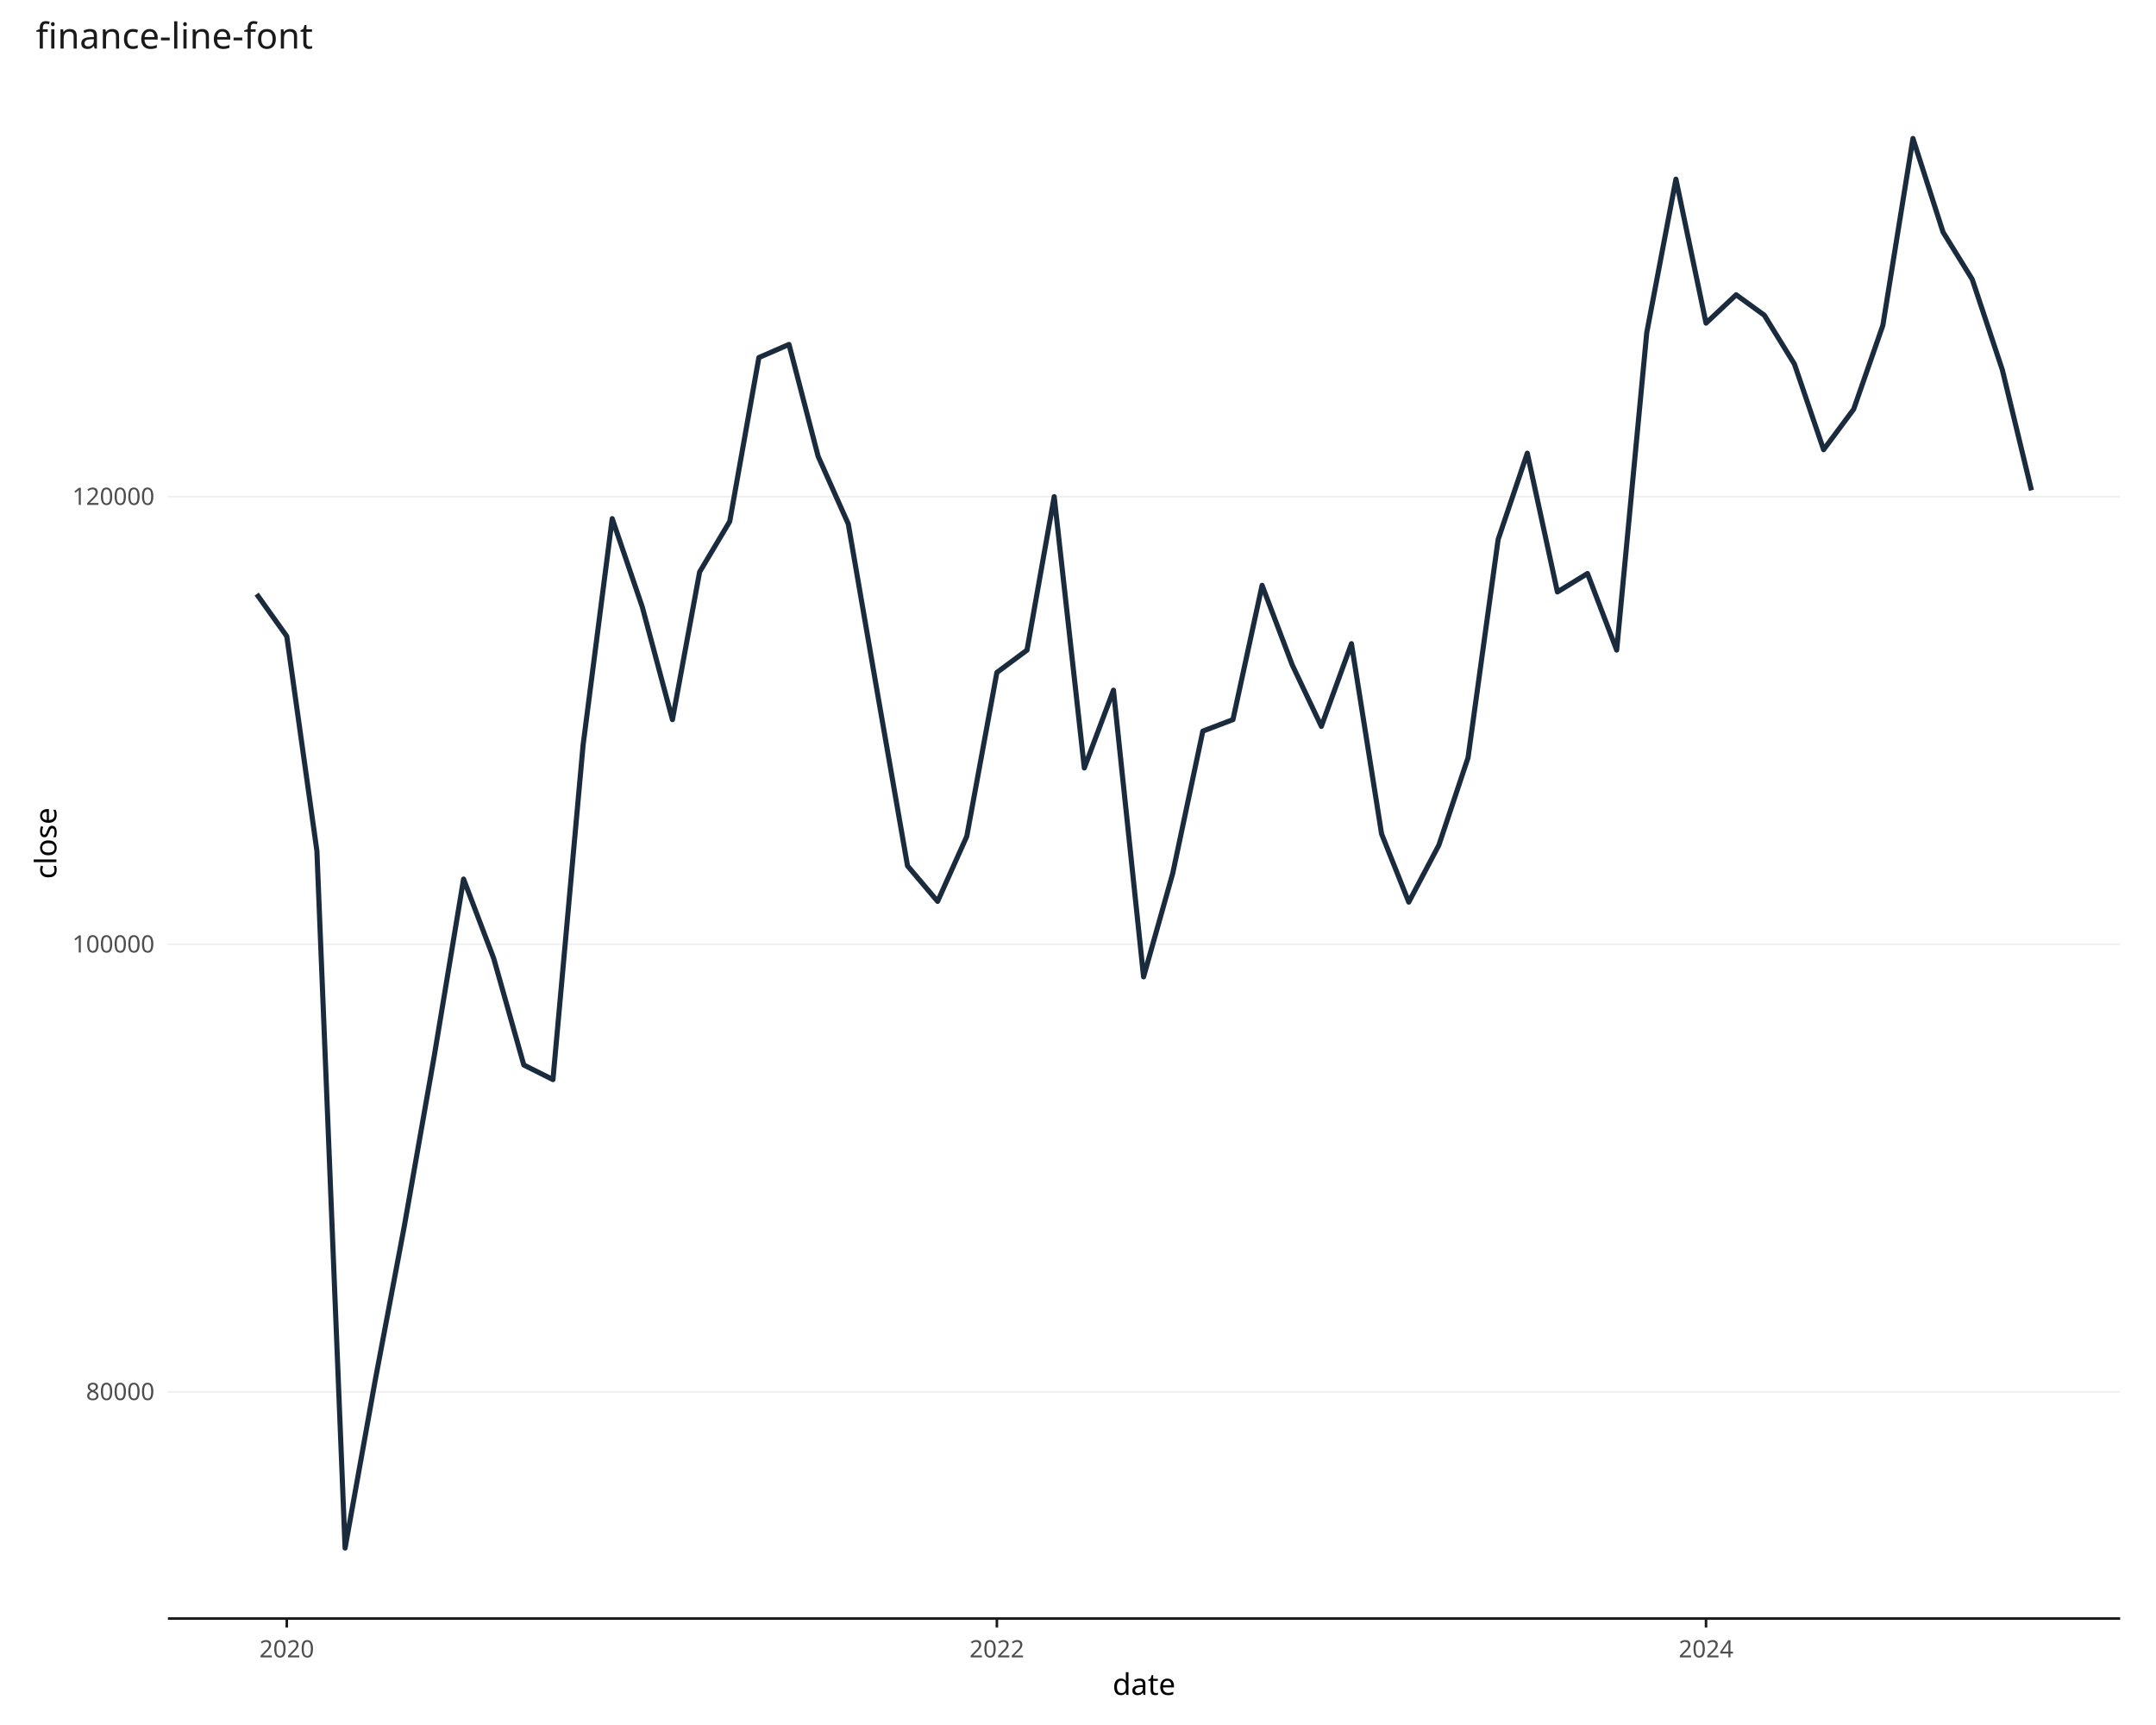
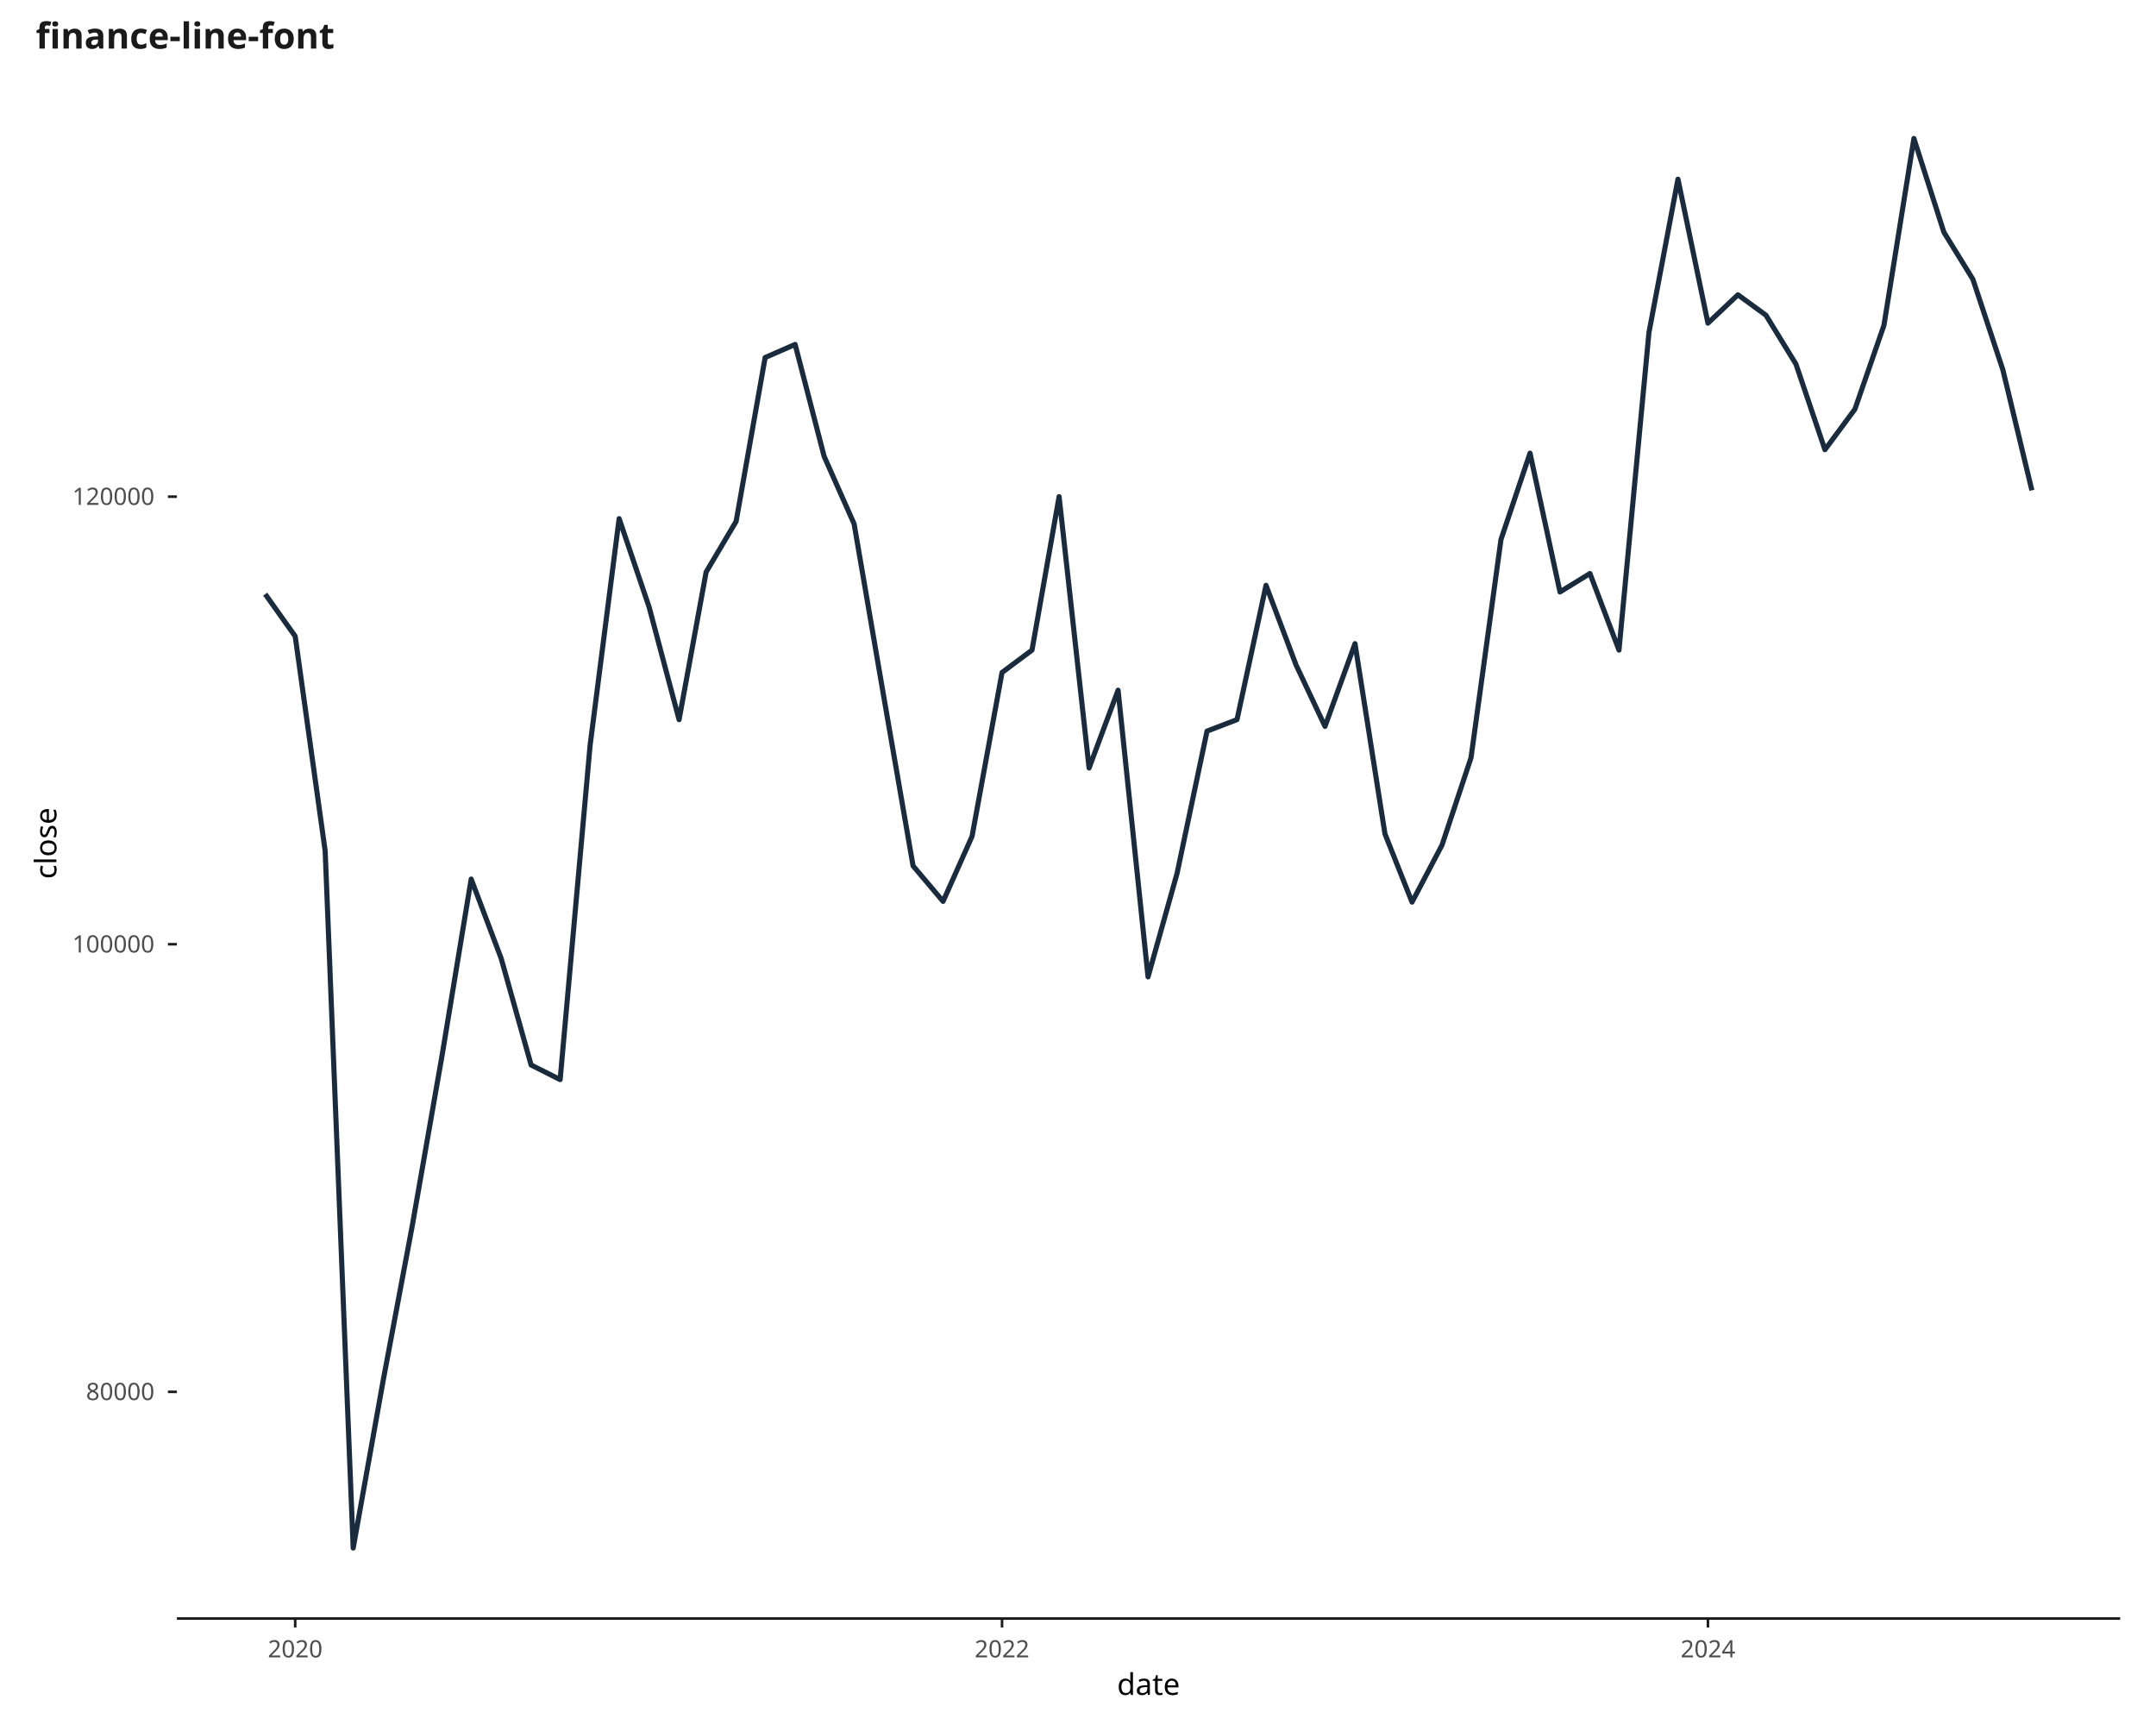
<svg xmlns="http://www.w3.org/2000/svg" class="svglite" data-engine-version="2.0" width="720.00pt" height="576.00pt" viewBox="0 0 720.00 576.00">
  <defs>
    <style type="text/css">
    .svglite line, .svglite polyline, .svglite polygon, .svglite path, .svglite rect, .svglite circle {
      fill: none;
      stroke: #000000;
      stroke-linecap: round;
      stroke-linejoin: round;
      stroke-miterlimit: 10.00;
    }
  </style>
  </defs>
  <rect width="100%" height="100%" style="stroke: none; fill: #FFFFFF;" />
  <defs>
    <clipPath id="cpMC4wMHw3MjAuMDB8MC4wMHw1NzYuMDA=">
      <rect x="0.00" y="0.00" width="720.00" height="576.00" />
    </clipPath>
  </defs>
  <g clip-path="url(#cpMC4wMHw3MjAuMDB8MC4wMHw1NzYuMDA=)">
    <rect x="0.00" y="0.00" width="720.00" height="576.00" style="stroke-width: 1.07; stroke: none; fill: #FFFFFF;" />
  </g>
  <defs>
-     <clipPath id="cpNTYuMDh8NzA4LjA0fDIyLjcwfDU0MC40NQ==">
-       <rect x="56.08" y="22.70" width="651.97" height="517.74" />
+     <clipPath id="cpNTkuMDd8NzA4LjA0fDIyLjcwfDU0MC40NQ==">
+       <rect x="59.07" y="22.70" width="648.98" height="517.74" />
    </clipPath>
  </defs>
-   <g clip-path="url(#cpNTYuMDh8NzA4LjA0fDIyLjcwfDU0MC40NQ==)">
-     <polyline points="56.08,464.75 708.04,464.75 " style="stroke-width: 0.53; stroke: #EEEEEE; stroke-linecap: butt;" />
-     <polyline points="56.08,315.29 708.04,315.29 " style="stroke-width: 0.53; stroke: #EEEEEE; stroke-linecap: butt;" />
-     <polyline points="56.08,165.84 708.04,165.84 " style="stroke-width: 0.53; stroke: #EEEEEE; stroke-linecap: butt;" />
-     <polyline points="85.71,198.38 95.77,212.46 105.83,284.12 115.24,516.91 125.29,460.97 135.02,409.43 145.08,352.24 154.81,293.53 164.87,320.01 174.93,355.62 184.66,360.49 194.72,248.83 204.45,173.18 214.50,202.70 224.56,240.30 233.64,190.99 243.70,174.10 253.43,119.39 263.49,115.01 273.22,152.38 283.28,174.94 293.34,233.25 303.07,289.13 313.12,300.98 322.86,279.26 332.91,224.55 342.97,217.08 352.05,165.84 362.11,256.44 371.84,230.47 381.90,326.19 391.63,291.64 401.69,244.13 411.75,240.29 421.48,195.45 431.53,221.99 441.27,242.55 451.32,214.93 461.38,278.44 470.46,301.23 480.52,282.18 490.25,253.01 500.31,180.13 510.04,151.32 520.10,197.66 530.15,191.50 539.89,217.07 549.94,111.05 559.68,59.83 569.73,107.90 579.79,98.43 589.20,105.26 599.25,121.56 608.99,150.16 619.04,136.64 628.78,108.65 638.83,46.24 648.89,77.53 658.62,93.25 668.68,123.48 678.41,163.72 " style="stroke-width: 1.71; stroke: #1A2B3D; stroke-linecap: butt;" />
+   <g clip-path="url(#cpNTkuMDd8NzA4LjA0fDIyLjcwfDU0MC40NQ==)">
+     <polyline points="88.57,198.38 98.58,212.46 108.59,284.12 117.95,516.91 127.96,460.97 137.65,409.43 147.66,352.24 157.35,293.53 167.36,320.01 177.37,355.62 187.06,360.49 197.07,248.83 206.76,173.18 216.77,202.70 226.78,240.30 235.82,190.99 245.83,174.10 255.52,119.39 265.53,115.01 275.22,152.38 285.23,174.94 295.24,233.25 304.92,289.13 314.94,300.98 324.62,279.26 334.63,224.55 344.64,217.08 353.69,165.84 363.70,256.44 373.38,230.47 383.39,326.19 393.08,291.64 403.09,244.13 413.10,240.29 422.79,195.45 432.80,221.99 442.49,242.55 452.50,214.93 462.51,278.44 471.55,301.23 481.56,282.18 491.25,253.01 501.26,180.13 510.95,151.32 520.96,197.66 530.97,191.50 540.66,217.07 550.67,111.05 560.36,59.83 570.37,107.90 580.38,98.43 589.74,105.26 599.75,121.56 609.44,150.16 619.45,136.64 629.14,108.65 639.15,46.24 649.16,77.53 658.85,93.25 668.86,123.48 678.55,163.72 " style="stroke-width: 1.71; stroke: #1A2B3D; stroke-linecap: butt;" />
  </g>
  <g clip-path="url(#cpMC4wMHw3MjAuMDB8MC4wMHw1NzYuMDA=)">
    <text x="51.60" y="467.50" text-anchor="end" style="font-size: 8.00px; fill: #4D4D4D; font-family: sans;" textLength="22.25px" lengthAdjust="spacingAndGlyphs">80000</text>
    <text x="51.60" y="318.05" text-anchor="end" style="font-size: 8.00px; fill: #4D4D4D; font-family: sans;" textLength="26.70px" lengthAdjust="spacingAndGlyphs">100000</text>
    <text x="51.60" y="168.59" text-anchor="end" style="font-size: 8.00px; fill: #4D4D4D; font-family: sans;" textLength="26.70px" lengthAdjust="spacingAndGlyphs">120000</text>
-     <polyline points="56.08,540.45 708.04,540.45 " style="stroke-width: 0.85; stroke: #1A1A1A; stroke-linecap: butt;" />
-     <polyline points="95.77,543.44 95.77,540.45 " style="stroke-width: 0.85; stroke: #1A1A1A; stroke-linecap: butt;" />
-     <polyline points="332.91,543.44 332.91,540.45 " style="stroke-width: 0.85; stroke: #1A1A1A; stroke-linecap: butt;" />
-     <polyline points="569.73,543.44 569.73,540.45 " style="stroke-width: 0.85; stroke: #1A1A1A; stroke-linecap: butt;" />
-     <text x="95.77" y="553.43" text-anchor="middle" style="font-size: 8.00px; fill: #4D4D4D; font-family: sans;" textLength="17.80px" lengthAdjust="spacingAndGlyphs">2020</text>
-     <text x="332.91" y="553.43" text-anchor="middle" style="font-size: 8.00px; fill: #4D4D4D; font-family: sans;" textLength="17.80px" lengthAdjust="spacingAndGlyphs">2022</text>
-     <text x="569.73" y="553.43" text-anchor="middle" style="font-size: 8.00px; fill: #4D4D4D; font-family: sans;" textLength="17.80px" lengthAdjust="spacingAndGlyphs">2024</text>
-     <text x="382.06" y="565.95" text-anchor="middle" style="font-size: 10.00px; font-family: sans;" textLength="19.46px" lengthAdjust="spacingAndGlyphs">date</text>
+     <polyline points="56.08,464.75 59.07,464.75 " style="stroke-width: 0.85; stroke: #1A1A1A; stroke-linecap: butt;" />
+     <polyline points="56.08,315.29 59.07,315.29 " style="stroke-width: 0.85; stroke: #1A1A1A; stroke-linecap: butt;" />
+     <polyline points="56.08,165.84 59.07,165.84 " style="stroke-width: 0.85; stroke: #1A1A1A; stroke-linecap: butt;" />
+     <polyline points="59.07,540.45 708.04,540.45 " style="stroke-width: 0.85; stroke: #1A1A1A; stroke-linecap: butt;" />
+     <polyline points="98.58,543.44 98.58,540.45 " style="stroke-width: 0.85; stroke: #1A1A1A; stroke-linecap: butt;" />
+     <polyline points="334.63,543.44 334.63,540.45 " style="stroke-width: 0.85; stroke: #1A1A1A; stroke-linecap: butt;" />
+     <polyline points="570.37,543.44 570.37,540.45 " style="stroke-width: 0.85; stroke: #1A1A1A; stroke-linecap: butt;" />
+     <text x="98.58" y="553.43" text-anchor="middle" style="font-size: 8.00px; fill: #4D4D4D; font-family: sans;" textLength="17.80px" lengthAdjust="spacingAndGlyphs">2020</text>
+     <text x="334.63" y="553.43" text-anchor="middle" style="font-size: 8.00px; fill: #4D4D4D; font-family: sans;" textLength="17.80px" lengthAdjust="spacingAndGlyphs">2022</text>
+     <text x="570.37" y="553.43" text-anchor="middle" style="font-size: 8.00px; fill: #4D4D4D; font-family: sans;" textLength="17.80px" lengthAdjust="spacingAndGlyphs">2024</text>
+     <text x="383.56" y="565.95" text-anchor="middle" style="font-size: 10.00px; font-family: sans;" textLength="19.46px" lengthAdjust="spacingAndGlyphs">date</text>
    <text transform="translate(18.84,281.58) rotate(-90)" text-anchor="middle" style="font-size: 10.00px; font-family: sans;" textLength="23.35px" lengthAdjust="spacingAndGlyphs">close</text>
-     <text x="11.96" y="16.23" style="font-size: 12.00px; fill: #1A1A1A; font-family: sans;" textLength="85.38px" lengthAdjust="spacingAndGlyphs">finance-line-font</text>
+     <text x="11.96" y="16.23" style="font-size: 12.00px; font-weight: bold; fill: #1A1A1A; font-family: sans;" textLength="85.38px" lengthAdjust="spacingAndGlyphs">finance-line-font</text>
  </g>
</svg>
